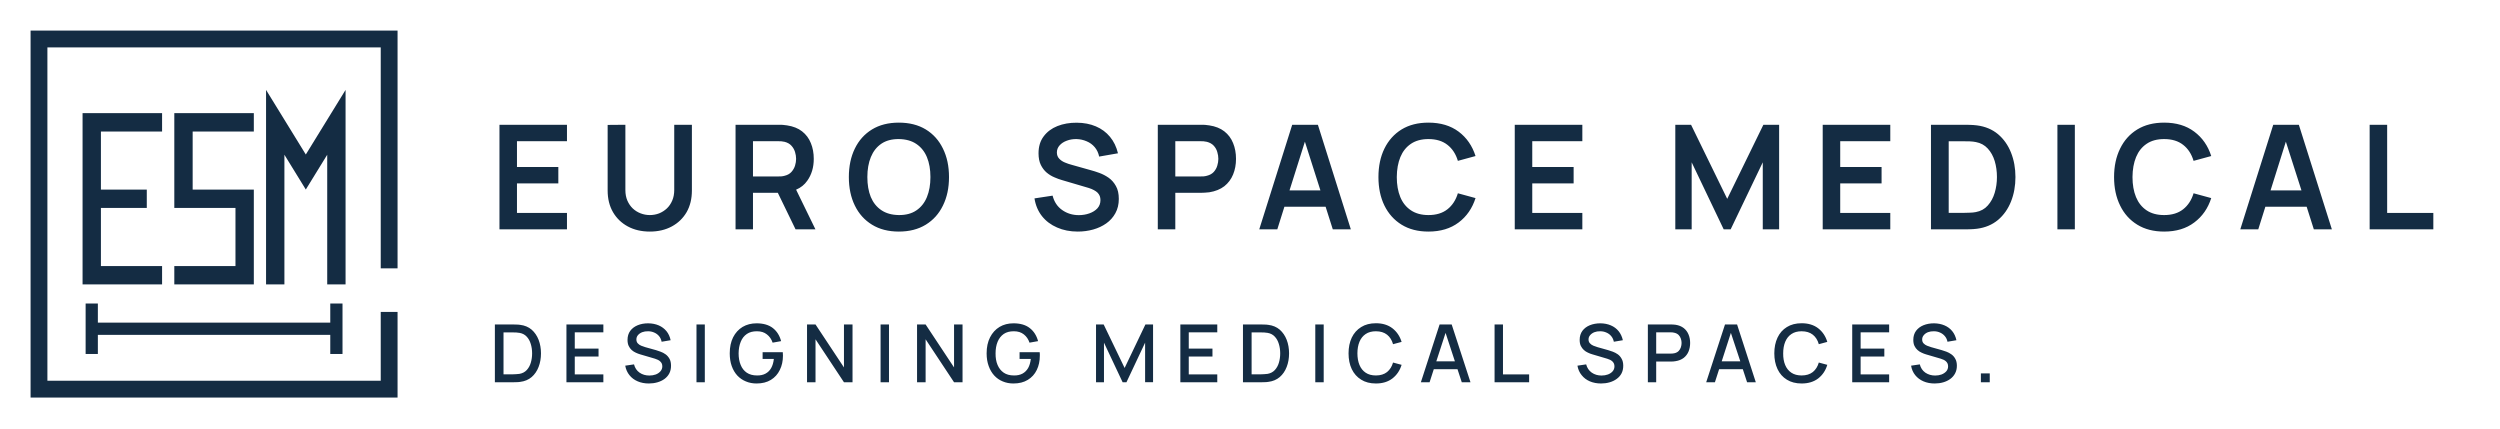
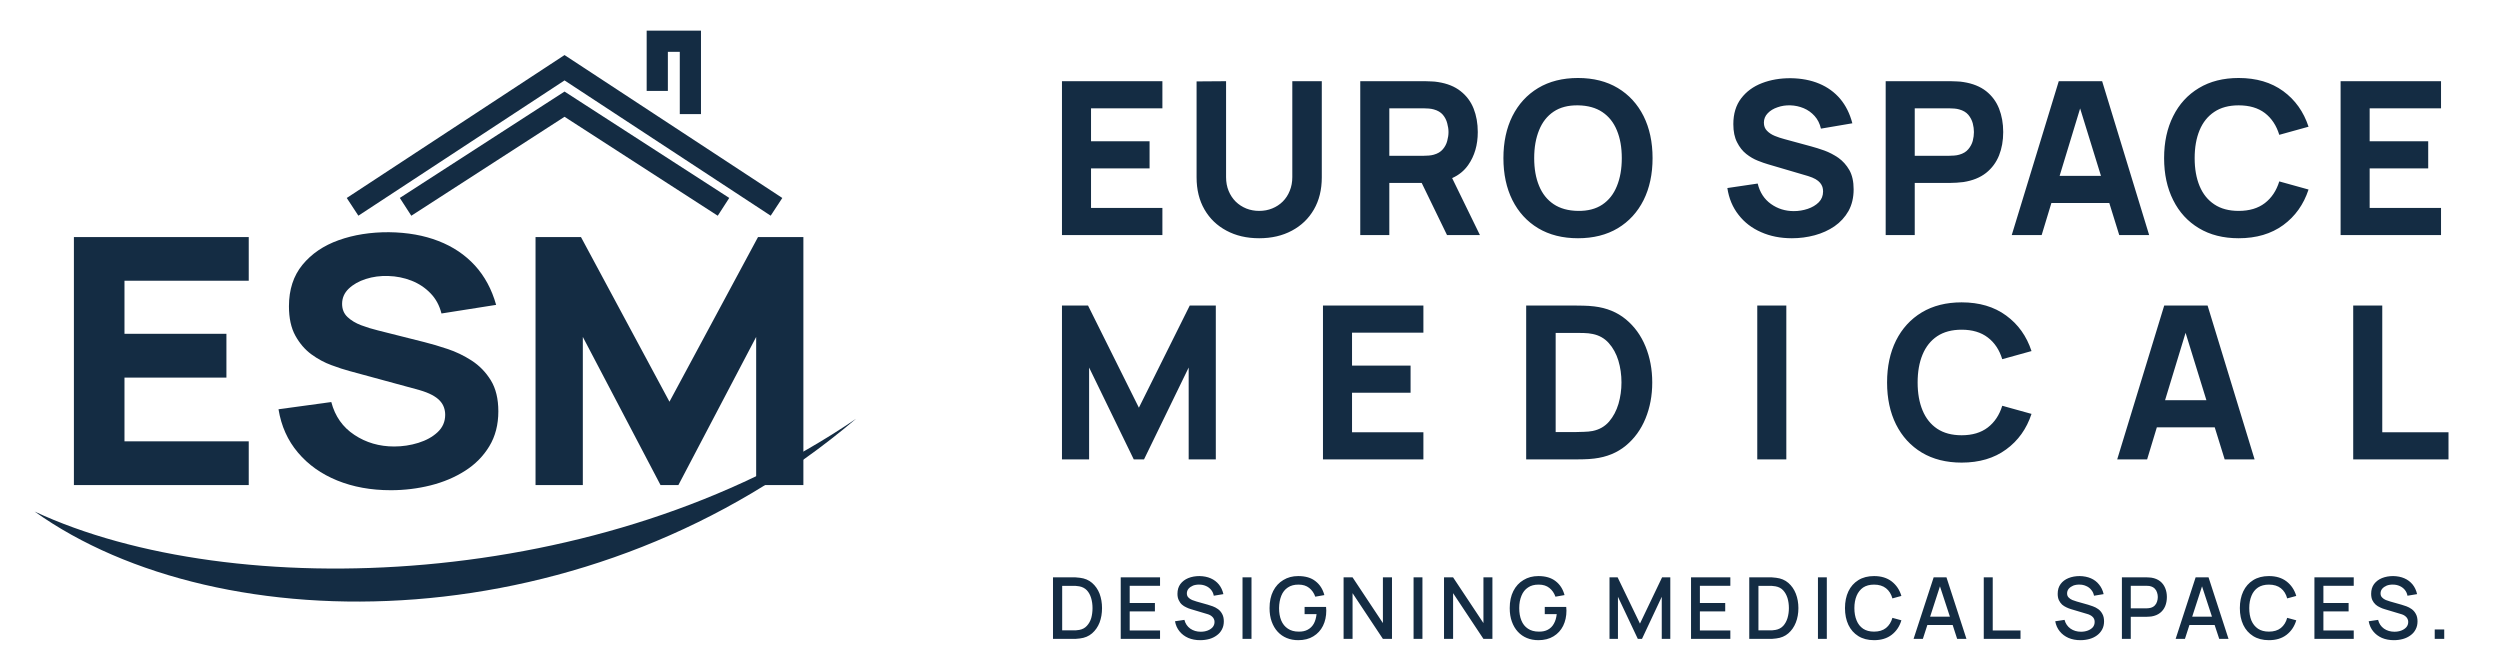
- <svg xmlns="http://www.w3.org/2000/svg" width="327" height="56" viewBox="0 0 327 56" role="img" aria-label="Euro Space Medical">
-   <g transform="translate(4 4) scale(1)" fill="none" stroke-linecap="square">
-     <path d="M46.9 30V1.1H1.1v45.8h45.8v-9" stroke="#142C43" stroke-width="2.2" />
-     <path d="M16 12H8v20h8M8 22h6M28 12h-8v10h8v10h-8M32 32V12l4 6.5 4-6.5v20" stroke="#142C43" stroke-width="2.4" />
-     <path d="M8 39h32M8 36.5v5M40 36.5v5" stroke="#142C43" stroke-width="1.6" />
+ <svg xmlns="http://www.w3.org/2000/svg" width="234" height="62" viewBox="0 0 234 62" role="img" aria-label="Euro Space Medical">
+   <g transform="translate(2 2) scale(0.62)">
+     <defs>
+       <linearGradient id="h-navy" x1="0" x2="1">
+         <stop offset="0" stop-color="#142C43" />
+         <stop offset="0.5" stop-color="#142C43" />
+         <stop offset="1" stop-color="#142C43" />
+       </linearGradient>
+     </defs>
+     <g transform="translate(4 70) scale(1.08 1)">
+       <path d="M28.08 0L3.64 0L3.64-37.44L28.08-37.44L28.08-30.84L10.71-30.84L10.71-22.83L24.96-22.83L24.96-16.22L10.71-16.22L10.71-6.60L28.08-6.60L28.08 0ZM47.94 0.78L47.94 0.78Q43.78 0.78 40.44-0.69Q37.10-2.16 34.96-4.90Q32.81-7.64 32.24-11.44L32.24-11.44L39.62-12.53Q40.40-9.31 42.85-7.57Q45.29-5.82 48.41-5.82L48.41-5.82Q50.15-5.82 51.79-6.37Q53.43-6.92 54.48-7.98Q55.54-9.05 55.54-10.61L55.54-10.61Q55.54-11.18 55.37-11.71Q55.20-12.25 54.81-12.71Q54.42-13.18 53.70-13.60Q52.99-14.01 51.90-14.35L51.90-14.35L42.17-17.21Q41.08-17.52 39.64-18.10Q38.19-18.67 36.84-19.73Q35.49-20.80 34.59-22.56Q33.70-24.31 33.70-26.99L33.70-26.99Q33.70-30.76 35.59-33.25Q37.49-35.75 40.66-36.97Q43.84-38.19 47.68-38.17L47.68-38.17Q51.56-38.12 54.60-36.84Q57.64-35.57 59.70-33.14Q61.75-30.71 62.66-27.20L62.66-27.20L55.02-25.90Q54.60-27.72 53.48-28.96Q52.36-30.21 50.82-30.86Q49.27-31.51 47.58-31.56L47.58-31.56Q45.92-31.62 44.45-31.11Q42.98-30.60 42.05-29.64Q41.13-28.68 41.13-27.35L41.13-27.35Q41.13-26.13 41.89-25.36Q42.64-24.60 43.78-24.13Q44.93-23.66 46.12-23.35L46.12-23.35L52.62-21.58Q54.08-21.19 55.85-20.55Q57.62-19.92 59.24-18.79Q60.87-17.65 61.92-15.81Q62.97-13.96 62.97-11.13L62.97-11.13Q62.97-8.11 61.71-5.86Q60.45-3.61 58.32-2.15Q56.19-0.68 53.50 0.05Q50.80 0.78 47.94 0.78ZM74.78 0L68.17 0L68.17-37.44L74.52-37.44L86.89-12.58L99.27-37.44L105.61-37.44L105.61 0L99.01 0L99.01-22.36L88.14 0L85.64 0L74.78-22.36L74.78 0Z" fill="url(#h-navy)" />
+     </g>
+     <path d="M50 28L82 7l32 21M58 28l24-15.5L106 28" fill="none" stroke="#142C43" stroke-width="3.2" />
+     <path d="M96 10.5V3h5v11" fill="none" stroke="#142C43" stroke-width="3.2" />
+     <path d="M2 74C30 94 86 94 126 60 88 86 32 88 2 74Z" fill="#142C43" />
  </g>
-   <path d="M74.16 30L65.33 30L65.33 16.32L74.16 16.32L74.16 18.47L67.62 18.47L67.62 21.84L73.03 21.84L73.03 23.99L67.62 23.99L67.62 27.85L74.16 27.85L74.16 30ZM85.00 30.29L85.00 30.29Q83.36 30.29 82.12 29.62Q80.88 28.95 80.18 27.75Q79.48 26.54 79.48 24.92L79.48 24.92L79.48 16.34L81.80 16.32L81.80 24.86Q81.80 25.63 82.06 26.24Q82.33 26.85 82.77 27.27Q83.22 27.69 83.80 27.91Q84.38 28.13 85.00 28.13L85.00 28.13Q85.63 28.13 86.21 27.91Q86.78 27.68 87.23 27.26Q87.67 26.84 87.93 26.23Q88.19 25.62 88.19 24.86L88.19 24.86L88.19 16.32L90.50 16.32L90.50 24.92Q90.50 26.54 89.81 27.75Q89.11 28.95 87.87 29.62Q86.63 30.29 85.00 30.29ZM98.49 30L96.21 30L96.21 16.32L101.86 16.32Q102.06 16.32 102.37 16.33Q102.68 16.35 102.95 16.40L102.95 16.40Q104.14 16.58 104.91 17.18Q105.69 17.79 106.06 18.72Q106.44 19.64 106.44 20.78L106.44 20.78Q106.44 22.45 105.59 23.64L105.59 23.64Q105.05 24.42 104.13 24.81L104.13 24.81L106.66 30L104.06 30L101.74 25.22L98.49 25.22L98.49 30ZM98.49 18.47L98.49 23.08L101.76 23.08Q101.95 23.08 102.19 23.07Q102.43 23.05 102.63 22.99L102.63 22.99Q103.20 22.85 103.52 22.49Q103.85 22.12 103.99 21.67Q104.13 21.21 104.13 20.78Q104.13 20.34 103.99 19.88Q103.85 19.42 103.52 19.06Q103.20 18.70 102.63 18.55L102.63 18.55Q102.43 18.50 102.19 18.48Q101.95 18.47 101.76 18.47L101.76 18.47L98.49 18.47ZM117.57 30.29L117.57 30.29Q115.52 30.29 114.06 29.39Q112.59 28.49 111.81 26.88Q111.03 25.28 111.03 23.16L111.03 23.16Q111.03 21.04 111.81 19.44Q112.59 17.83 114.06 16.93Q115.52 16.04 117.57 16.04L117.57 16.04Q119.62 16.04 121.09 16.93Q122.56 17.83 123.34 19.44Q124.13 21.04 124.13 23.16L124.13 23.16Q124.13 25.28 123.34 26.88Q122.56 28.49 121.09 29.39Q119.62 30.29 117.57 30.29ZM117.57 28.13L117.57 28.13Q118.95 28.14 119.86 27.52Q120.78 26.90 121.24 25.78Q121.70 24.66 121.70 23.16L121.70 23.16Q121.70 21.66 121.24 20.55Q120.78 19.45 119.86 18.83Q118.95 18.21 117.57 18.19L117.57 18.19Q116.19 18.18 115.28 18.80Q114.37 19.42 113.91 20.54Q113.45 21.66 113.45 23.16L113.45 23.16Q113.45 24.66 113.90 25.77Q114.36 26.87 115.28 27.49Q116.19 28.11 117.57 28.13ZM140.97 30.29L140.97 30.29Q139.47 30.29 138.27 29.76Q137.06 29.24 136.29 28.27Q135.52 27.29 135.31 25.95L135.31 25.95L137.68 25.59Q137.99 26.81 138.93 27.47Q139.88 28.14 141.11 28.14L141.11 28.14Q141.84 28.14 142.49 27.91Q143.14 27.68 143.54 27.25Q143.94 26.81 143.94 26.17L143.94 26.17Q143.94 25.89 143.85 25.64Q143.75 25.40 143.57 25.21Q143.38 25.02 143.09 24.87Q142.80 24.71 142.42 24.59L142.42 24.59L138.89 23.55Q138.43 23.42 137.91 23.19Q137.38 22.97 136.91 22.58Q136.44 22.18 136.14 21.57Q135.84 20.96 135.84 20.05L135.84 20.05Q135.84 18.73 136.51 17.84Q137.18 16.94 138.31 16.49Q139.45 16.04 140.84 16.05L140.84 16.05Q142.24 16.06 143.34 16.53Q144.45 17.00 145.19 17.90Q145.93 18.79 146.23 20.05L146.23 20.05L143.77 20.48Q143.62 19.76 143.19 19.25Q142.76 18.74 142.13 18.48Q141.51 18.21 140.81 18.19L140.81 18.19Q140.12 18.18 139.54 18.40Q138.96 18.61 138.60 19.01Q138.24 19.41 138.24 19.94L138.24 19.94Q138.24 20.44 138.55 20.76Q138.85 21.08 139.30 21.26Q139.75 21.45 140.22 21.57L140.22 21.57L142.67 22.26Q143.17 22.39 143.80 22.62Q144.43 22.85 145.01 23.25Q145.59 23.66 145.96 24.33Q146.34 24.99 146.34 26.02L146.34 26.02Q146.34 27.08 145.89 27.89Q145.45 28.69 144.70 29.22Q143.95 29.75 142.99 30.02Q142.02 30.29 140.97 30.29ZM153.73 30L151.44 30L151.44 16.32L157.09 16.32Q157.29 16.32 157.60 16.33Q157.92 16.35 158.18 16.40L158.18 16.40Q159.37 16.58 160.14 17.18Q160.92 17.79 161.29 18.72Q161.67 19.64 161.67 20.78L161.67 20.78Q161.67 21.90 161.29 22.82Q160.91 23.75 160.14 24.36Q159.36 24.96 158.18 25.15L158.18 25.15Q157.92 25.18 157.60 25.20Q157.28 25.22 157.09 25.22L157.09 25.22L153.73 25.22L153.73 30ZM153.73 18.47L153.73 23.08L157.00 23.08Q157.19 23.08 157.42 23.07Q157.66 23.05 157.86 22.99L157.86 22.99Q158.43 22.85 158.76 22.49Q159.09 22.12 159.22 21.67Q159.36 21.21 159.36 20.78L159.36 20.78Q159.36 20.34 159.22 19.88Q159.09 19.42 158.76 19.06Q158.43 18.70 157.86 18.55L157.86 18.55Q157.66 18.50 157.42 18.48Q157.19 18.47 157.00 18.47L157.00 18.47L153.73 18.47ZM167.07 30L164.71 30L169.02 16.32L172.38 16.32L176.69 30L174.33 30L173.39 27.04L168.00 27.04L167.07 30ZM168.67 24.90L172.71 24.90L170.68 18.53L168.67 24.90ZM186.84 30.29L186.84 30.29Q184.79 30.29 183.33 29.39Q181.87 28.49 181.08 26.88Q180.30 25.28 180.30 23.16L180.30 23.16Q180.30 21.04 181.08 19.44Q181.87 17.83 183.33 16.93Q184.79 16.04 186.84 16.04L186.84 16.04Q189.21 16.04 190.79 17.22Q192.36 18.40 193.00 20.41L193.00 20.41L190.69 21.04Q190.29 19.70 189.33 18.95Q188.37 18.19 186.84 18.19L186.84 18.19Q185.47 18.19 184.55 18.81Q183.63 19.43 183.17 20.54Q182.71 21.66 182.70 23.16L182.70 23.16Q182.70 24.66 183.16 25.78Q183.62 26.89 184.55 27.51Q185.47 28.13 186.84 28.13L186.84 28.13Q188.37 28.13 189.33 27.37Q190.29 26.61 190.69 25.28L190.69 25.28L193.00 25.91Q192.36 27.92 190.79 29.10Q189.21 30.29 186.84 30.29ZM206.97 30L198.13 30L198.13 16.32L206.97 16.32L206.97 18.47L200.42 18.47L200.42 21.84L205.83 21.84L205.83 23.99L200.42 23.99L200.42 27.85L206.97 27.85L206.97 30ZM221.27 30L219.13 30L219.13 16.32L221.19 16.32L225.92 26.01L230.65 16.32L232.71 16.32L232.71 30L230.57 30L230.57 21.23L226.37 30L225.46 30L221.27 21.23L221.27 30ZM247.25 30L238.41 30L238.41 16.32L247.25 16.32L247.25 18.47L240.70 18.47L240.70 21.84L246.11 21.84L246.11 23.99L240.70 23.99L240.70 27.85L247.25 27.85L247.25 30ZM256.93 30L252.57 30L252.57 16.32L256.93 16.32Q257.10 16.32 257.61 16.33Q258.11 16.34 258.59 16.40L258.59 16.40Q260.21 16.61 261.34 17.55Q262.46 18.50 263.04 19.96Q263.62 21.42 263.62 23.16L263.62 23.16Q263.62 24.90 263.04 26.36Q262.46 27.82 261.34 28.77Q260.21 29.71 258.59 29.92L258.59 29.92Q258.12 29.98 257.61 29.99Q257.10 30 256.93 30L256.93 30ZM254.89 18.48L254.89 27.84L256.93 27.84Q257.21 27.84 257.65 27.82Q258.09 27.81 258.44 27.74L258.44 27.74Q259.41 27.56 260.01 26.87Q260.62 26.19 260.91 25.21Q261.20 24.23 261.20 23.16L261.20 23.16Q261.20 22.05 260.91 21.07Q260.61 20.09 260.00 19.43Q259.39 18.76 258.44 18.58L258.44 18.58Q258.09 18.51 257.65 18.49Q257.21 18.48 256.93 18.48L256.93 18.48L254.89 18.48ZM271.39 30L269.11 30L269.11 16.32L271.39 16.32L271.39 30ZM283.07 30.29L283.07 30.29Q281.02 30.29 279.56 29.39Q278.09 28.49 277.31 26.88Q276.52 25.28 276.52 23.16L276.52 23.16Q276.52 21.04 277.31 19.44Q278.09 17.83 279.56 16.93Q281.02 16.04 283.07 16.04L283.07 16.04Q285.44 16.04 287.01 17.22Q288.59 18.40 289.23 20.41L289.23 20.41L286.92 21.04Q286.52 19.70 285.56 18.95Q284.60 18.19 283.07 18.19L283.07 18.19Q281.69 18.19 280.78 18.81Q279.86 19.43 279.40 20.54Q278.94 21.66 278.93 23.16L278.93 23.16Q278.93 24.66 279.39 25.78Q279.85 26.89 280.77 27.51Q281.69 28.13 283.07 28.13L283.07 28.13Q284.60 28.13 285.56 27.37Q286.52 26.61 286.92 25.28L286.92 25.28L289.23 25.91Q288.59 27.92 287.01 29.10Q285.44 30.29 283.07 30.29ZM295.38 30L293.03 30L297.34 16.32L300.69 16.32L305.01 30L302.65 30L301.71 27.04L296.31 27.04L295.38 30ZM296.99 24.90L301.03 24.90L298.99 18.53L296.99 24.90ZM318.28 30L309.95 30L309.95 16.32L312.24 16.32L312.24 27.85L318.28 27.85L318.28 30Z" fill="#142C43" />
-   <path d="M67.10 50L64.73 50L64.73 42.44L67.10 42.44Q67.21 42.44 67.49 42.45Q67.78 42.45 68.04 42.49L68.04 42.49Q68.93 42.60 69.54 43.12Q70.14 43.65 70.45 44.45Q70.76 45.26 70.76 46.22L70.76 46.22Q70.76 47.19 70.45 47.99Q70.14 48.80 69.54 49.32Q68.93 49.84 68.04 49.95L68.04 49.95Q67.78 49.99 67.49 49.99Q67.21 50 67.10 50L67.10 50ZM65.86 43.48L65.86 48.96L67.10 48.96Q67.28 48.96 67.53 48.94Q67.77 48.93 67.96 48.90L67.96 48.90Q68.54 48.79 68.90 48.40Q69.26 48.01 69.43 47.44Q69.60 46.87 69.60 46.22L69.60 46.22Q69.60 45.55 69.42 44.98Q69.25 44.41 68.89 44.03Q68.53 43.64 67.96 43.54L67.96 43.54Q67.77 43.50 67.53 43.49Q67.28 43.48 67.10 43.48L67.10 43.48L65.86 43.48ZM78.92 50L74.09 50L74.09 42.44L78.92 42.44L78.92 43.47L75.18 43.47L75.18 45.60L78.29 45.60L78.29 46.63L75.18 46.63L75.18 48.97L78.92 48.97L78.92 50ZM84.87 50.16L84.87 50.16Q84.06 50.16 83.41 49.88Q82.75 49.60 82.33 49.07Q81.91 48.55 81.78 47.83L81.78 47.83L82.93 47.66Q83.10 48.35 83.65 48.74Q84.20 49.12 84.94 49.12L84.94 49.12Q85.39 49.12 85.78 48.98Q86.16 48.83 86.39 48.56Q86.63 48.29 86.63 47.92L86.63 47.92Q86.63 47.71 86.56 47.55Q86.49 47.40 86.36 47.28Q86.24 47.16 86.06 47.07Q85.89 46.99 85.68 46.92L85.68 46.92L83.74 46.35Q83.46 46.27 83.16 46.13Q82.87 46.00 82.62 45.78Q82.38 45.56 82.23 45.24Q82.08 44.92 82.08 44.46L82.08 44.46Q82.08 43.76 82.44 43.27Q82.80 42.79 83.41 42.54Q84.02 42.29 84.78 42.29L84.78 42.29Q85.55 42.30 86.16 42.56Q86.76 42.82 87.17 43.31Q87.57 43.80 87.72 44.50L87.72 44.50L86.54 44.70Q86.46 44.28 86.21 43.97Q85.95 43.66 85.58 43.50Q85.20 43.33 84.77 43.33L84.77 43.33Q84.35 43.32 84.00 43.45Q83.65 43.59 83.44 43.84Q83.24 44.08 83.24 44.40L83.24 44.40Q83.24 44.72 83.42 44.91Q83.60 45.11 83.87 45.22Q84.14 45.33 84.41 45.41L84.41 45.41L85.81 45.80Q86.07 45.87 86.40 46.00Q86.74 46.12 87.05 46.34Q87.36 46.56 87.57 46.93Q87.77 47.29 87.77 47.84L87.77 47.84Q87.77 48.41 87.54 48.85Q87.31 49.28 86.91 49.57Q86.51 49.86 85.98 50.01Q85.46 50.16 84.87 50.16ZM92.19 50L91.10 50L91.10 42.44L92.19 42.44L92.19 50ZM98.96 50.16L98.96 50.16Q98.20 50.16 97.56 49.89Q96.92 49.63 96.44 49.12Q95.97 48.61 95.71 47.88Q95.45 47.15 95.45 46.22L95.45 46.22Q95.45 45.00 95.89 44.12Q96.34 43.24 97.13 42.76Q97.93 42.29 98.96 42.29L98.96 42.29Q100.29 42.29 101.09 42.91Q101.88 43.53 102.17 44.62L102.17 44.62L101.06 44.82Q100.83 44.14 100.31 43.74Q99.80 43.33 99.02 43.33L99.02 43.33Q98.22 43.32 97.69 43.68Q97.15 44.05 96.89 44.70Q96.62 45.35 96.61 46.22L96.61 46.22Q96.61 47.09 96.88 47.73Q97.14 48.38 97.68 48.75Q98.22 49.11 99.02 49.11L99.02 49.11Q99.67 49.12 100.13 48.87Q100.60 48.62 100.87 48.14Q101.14 47.66 101.22 46.95L101.22 46.95L99.75 46.95L99.75 46.07L102.39 46.07Q102.40 46.17 102.40 46.32Q102.41 46.48 102.41 46.52L102.41 46.52Q102.41 47.57 102.00 48.39Q101.60 49.22 100.83 49.69Q100.06 50.16 98.96 50.16ZM106.67 50L105.56 50L105.56 42.44L106.67 42.44L110.39 48.06L110.39 42.44L111.51 42.44L111.51 50L110.39 50L106.67 44.38L106.67 50ZM116.28 50L115.18 50L115.18 42.44L116.28 42.44L116.28 50ZM121.07 50L119.95 50L119.95 42.44L121.07 42.44L124.79 48.06L124.79 42.44L125.90 42.44L125.90 50L124.79 50L121.07 44.38L121.07 50ZM132.56 50.16L132.56 50.16Q131.80 50.16 131.16 49.89Q130.52 49.63 130.05 49.12Q129.58 48.61 129.32 47.88Q129.05 47.15 129.05 46.22L129.05 46.22Q129.05 45.00 129.50 44.12Q129.95 43.24 130.74 42.76Q131.53 42.29 132.56 42.29L132.56 42.29Q133.90 42.29 134.69 42.91Q135.49 43.53 135.78 44.62L135.78 44.62L134.66 44.82Q134.43 44.14 133.92 43.74Q133.40 43.33 132.63 43.33L132.63 43.33Q131.82 43.32 131.29 43.68Q130.76 44.05 130.49 44.70Q130.22 45.35 130.22 46.22L130.22 46.22Q130.21 47.09 130.48 47.73Q130.75 48.38 131.29 48.75Q131.82 49.11 132.63 49.11L132.63 49.11Q133.27 49.12 133.74 48.87Q134.20 48.62 134.48 48.14Q134.75 47.66 134.83 46.95L134.83 46.95L133.36 46.95L133.36 46.07L135.99 46.07Q136.00 46.17 136.01 46.32Q136.01 46.48 136.01 46.52L136.01 46.52Q136.01 47.57 135.61 48.39Q135.21 49.22 134.43 49.69Q133.66 50.16 132.56 50.16ZM144.40 50L143.36 50L143.36 42.44L144.36 42.44L147.10 48.13L149.82 42.44L150.82 42.44L150.82 49.99L149.78 49.99L149.78 44.82L147.34 50L146.84 50L144.40 44.82L144.40 50ZM159.22 50L154.39 50L154.39 42.44L159.22 42.44L159.22 43.47L155.49 43.47L155.49 45.60L158.59 45.60L158.59 46.63L155.49 46.63L155.49 48.97L159.22 48.97L159.22 50ZM164.95 50L162.58 50L162.58 42.44L164.95 42.44Q165.06 42.44 165.34 42.45Q165.63 42.45 165.89 42.49L165.89 42.49Q166.78 42.60 167.39 43.12Q167.99 43.65 168.30 44.45Q168.61 45.26 168.61 46.22L168.61 46.22Q168.61 47.19 168.30 47.99Q167.99 48.80 167.39 49.32Q166.78 49.84 165.89 49.95L165.89 49.95Q165.63 49.99 165.34 49.99Q165.06 50 164.95 50L164.95 50ZM163.71 43.48L163.71 48.96L164.95 48.96Q165.13 48.96 165.38 48.94Q165.62 48.93 165.81 48.90L165.81 48.90Q166.39 48.79 166.75 48.40Q167.11 48.01 167.28 47.44Q167.45 46.87 167.45 46.22L167.45 46.22Q167.45 45.55 167.27 44.98Q167.10 44.41 166.74 44.03Q166.38 43.64 165.81 43.54L165.81 43.54Q165.62 43.50 165.37 43.49Q165.13 43.48 164.95 43.48L164.95 43.48L163.71 43.48ZM173.14 50L172.04 50L172.04 42.44L173.14 42.44L173.14 50ZM179.97 50.16L179.97 50.16Q178.83 50.16 178.04 49.66Q177.24 49.17 176.81 48.28Q176.39 47.39 176.39 46.22L176.39 46.22Q176.39 45.05 176.81 44.16Q177.24 43.27 178.04 42.78Q178.83 42.28 179.97 42.28L179.97 42.28Q181.27 42.28 182.13 42.94Q182.99 43.61 183.33 44.72L183.33 44.72L182.21 45.02Q181.99 44.23 181.43 43.78Q180.86 43.33 179.97 43.33L179.97 43.33Q179.16 43.33 178.63 43.69Q178.09 44.05 177.82 44.70Q177.55 45.35 177.55 46.22L177.55 46.22Q177.55 47.09 177.82 47.74Q178.09 48.39 178.63 48.75Q179.16 49.11 179.97 49.11L179.97 49.11Q180.86 49.11 181.43 48.66Q181.99 48.20 182.21 47.42L182.21 47.42L183.33 47.72Q182.99 48.83 182.13 49.50Q181.27 50.16 179.97 50.16ZM186.99 50L185.85 50L188.30 42.44L189.88 42.44L192.34 50L191.20 50L190.64 48.29L187.54 48.29L186.99 50ZM187.87 47.26L190.30 47.26L189.08 43.54L187.87 47.26ZM200.01 50L195.49 50L195.49 42.44L196.59 42.44L196.59 48.97L200.01 48.97L200.01 50ZM209.42 50.16L209.42 50.16Q208.61 50.16 207.95 49.88Q207.30 49.60 206.88 49.07Q206.45 48.55 206.33 47.83L206.33 47.83L207.47 47.66Q207.65 48.35 208.20 48.74Q208.75 49.12 209.48 49.12L209.48 49.12Q209.94 49.12 210.32 48.98Q210.71 48.83 210.94 48.56Q211.17 48.29 211.17 47.92L211.17 47.92Q211.17 47.71 211.10 47.55Q211.03 47.40 210.91 47.28Q210.78 47.16 210.61 47.07Q210.43 46.99 210.22 46.92L210.22 46.92L208.29 46.35Q208.00 46.27 207.71 46.13Q207.41 46.00 207.17 45.78Q206.93 45.56 206.77 45.24Q206.62 44.92 206.62 44.46L206.62 44.46Q206.62 43.76 206.98 43.27Q207.34 42.79 207.95 42.54Q208.57 42.29 209.33 42.29L209.33 42.29Q210.10 42.30 210.70 42.56Q211.31 42.82 211.71 43.31Q212.11 43.80 212.27 44.50L212.27 44.50L211.09 44.70Q211.01 44.28 210.75 43.97Q210.50 43.66 210.12 43.50Q209.75 43.33 209.31 43.33L209.31 43.33Q208.89 43.32 208.55 43.45Q208.20 43.59 207.99 43.84Q207.78 44.08 207.78 44.40L207.78 44.40Q207.78 44.72 207.97 44.91Q208.15 45.11 208.42 45.22Q208.69 45.33 208.96 45.41L208.96 45.41L210.35 45.80Q210.62 45.87 210.95 46.00Q211.28 46.12 211.60 46.34Q211.91 46.56 212.11 46.93Q212.32 47.29 212.32 47.84L212.32 47.84Q212.32 48.41 212.09 48.85Q211.86 49.28 211.45 49.57Q211.05 49.86 210.53 50.01Q210.00 50.16 209.42 50.16ZM216.63 50L215.54 50L215.54 42.44L218.59 42.44Q218.70 42.44 218.86 42.45Q219.03 42.46 219.17 42.48L219.17 42.48Q219.80 42.58 220.23 42.91Q220.65 43.24 220.86 43.75Q221.07 44.25 221.07 44.86L221.07 44.86Q221.07 45.47 220.86 45.98Q220.65 46.48 220.23 46.81Q219.80 47.14 219.17 47.24L219.17 47.24Q219.03 47.26 218.86 47.28Q218.70 47.29 218.59 47.29L218.59 47.29L216.63 47.29L216.63 50ZM216.63 43.47L216.63 46.25L218.55 46.25Q218.65 46.25 218.78 46.24Q218.91 46.23 219.03 46.20L219.03 46.20Q219.36 46.12 219.57 45.91Q219.77 45.70 219.86 45.42Q219.95 45.14 219.95 44.86L219.95 44.86Q219.95 44.58 219.86 44.31Q219.77 44.03 219.57 43.82Q219.36 43.61 219.03 43.53L219.03 43.53Q218.91 43.50 218.78 43.48Q218.65 43.47 218.55 43.47L218.55 43.47L216.63 43.47ZM224.31 50L223.17 50L225.63 42.44L227.21 42.44L229.66 50L228.52 50L227.96 48.29L224.86 48.29L224.31 50ZM225.20 47.26L227.63 47.26L226.40 43.54L225.20 47.26ZM235.65 50.16L235.65 50.16Q234.52 50.16 233.72 49.66Q232.92 49.17 232.50 48.28Q232.08 47.39 232.08 46.22L232.08 46.22Q232.08 45.05 232.50 44.16Q232.92 43.27 233.72 42.78Q234.52 42.28 235.65 42.28L235.65 42.28Q236.96 42.28 237.82 42.94Q238.68 43.61 239.01 44.72L239.01 44.72L237.90 45.02Q237.68 44.23 237.12 43.78Q236.55 43.33 235.65 43.33L235.65 43.33Q234.85 43.33 234.32 43.69Q233.78 44.05 233.51 44.70Q233.24 45.35 233.24 46.22L233.24 46.22Q233.23 47.09 233.50 47.74Q233.77 48.39 234.31 48.75Q234.85 49.11 235.65 49.11L235.65 49.11Q236.55 49.11 237.12 48.66Q237.68 48.20 237.90 47.42L237.90 47.42L239.01 47.72Q238.68 48.83 237.82 49.50Q236.96 50.16 235.65 50.16ZM247.10 50L242.27 50L242.27 42.44L247.10 42.44L247.10 43.47L243.37 43.47L243.37 45.60L246.47 45.60L246.47 46.63L243.37 46.63L243.37 48.97L247.10 48.97L247.10 50ZM253.06 50.16L253.06 50.16Q252.24 50.16 251.59 49.88Q250.94 49.60 250.51 49.07Q250.09 48.55 249.97 47.83L249.97 47.83L251.11 47.66Q251.28 48.35 251.83 48.74Q252.39 49.12 253.12 49.12L253.12 49.12Q253.58 49.12 253.96 48.98Q254.34 48.83 254.58 48.56Q254.81 48.29 254.81 47.92L254.81 47.92Q254.81 47.71 254.74 47.55Q254.67 47.40 254.55 47.28Q254.42 47.16 254.25 47.07Q254.07 46.99 253.86 46.92L253.86 46.92L251.92 46.35Q251.64 46.27 251.35 46.13Q251.05 46.00 250.81 45.78Q250.56 45.56 250.41 45.24Q250.26 44.92 250.26 44.46L250.26 44.46Q250.26 43.76 250.62 43.27Q250.98 42.79 251.59 42.54Q252.21 42.29 252.97 42.29L252.97 42.29Q253.73 42.30 254.34 42.56Q254.95 42.82 255.35 43.31Q255.75 43.80 255.90 44.50L255.90 44.50L254.73 44.70Q254.65 44.28 254.39 43.97Q254.13 43.66 253.76 43.50Q253.39 43.33 252.95 43.33L252.95 43.33Q252.53 43.32 252.18 43.45Q251.83 43.59 251.63 43.84Q251.42 44.08 251.42 44.40L251.42 44.40Q251.42 44.72 251.60 44.91Q251.79 45.11 252.06 45.22Q252.33 45.33 252.60 45.41L252.60 45.41L253.99 45.80Q254.25 45.87 254.59 46.00Q254.92 46.12 255.23 46.34Q255.55 46.56 255.75 46.93Q255.96 47.29 255.96 47.84L255.96 47.84Q255.96 48.41 255.72 48.85Q255.49 49.28 255.09 49.57Q254.69 49.86 254.17 50.01Q253.64 50.16 253.06 50.16ZM260.26 50L259.10 50L259.10 48.84L260.26 48.84L260.26 50Z" fill="#142C43" />
+   <path d="M108.80 22L99.40 22L99.40 7.60L108.80 7.60L108.80 10.14L102.12 10.14L102.12 13.22L107.60 13.22L107.60 15.76L102.12 15.76L102.12 19.46L108.80 19.46L108.80 22ZM117.86 22.30L117.86 22.30Q116.12 22.30 114.80 21.59Q113.48 20.89 112.74 19.61Q112 18.33 112 16.60L112 16.60L112 7.62L114.76 7.60L114.76 16.58Q114.76 17.29 115 17.87Q115.24 18.45 115.66 18.87Q116.09 19.29 116.66 19.52Q117.22 19.74 117.86 19.74L117.86 19.74Q118.52 19.74 119.08 19.51Q119.65 19.28 120.07 18.86Q120.49 18.44 120.72 17.86Q120.96 17.28 120.96 16.58L120.96 16.58L120.96 7.60L123.72 7.60L123.72 16.60Q123.72 18.33 122.98 19.61Q122.24 20.89 120.92 21.59Q119.60 22.30 117.86 22.30ZM130.04 22L127.32 22L127.32 7.60L133.40 7.60Q133.61 7.60 133.96 7.62Q134.32 7.63 134.60 7.68L134.60 7.68Q135.89 7.88 136.71 8.53Q137.54 9.18 137.93 10.16Q138.32 11.15 138.32 12.36L138.32 12.36Q138.32 14.17 137.42 15.45L137.42 15.45Q136.86 16.25 135.92 16.67L135.92 16.67L138.52 22L135.44 22L133.07 17.12L130.04 17.12L130.04 22ZM130.04 10.14L130.04 14.58L133.28 14.58Q133.49 14.58 133.74 14.56Q133.99 14.54 134.20 14.48L134.20 14.48Q134.75 14.33 135.05 13.97Q135.35 13.62 135.46 13.19Q135.58 12.75 135.58 12.36Q135.58 11.97 135.46 11.54Q135.35 11.10 135.05 10.74Q134.75 10.39 134.20 10.24L134.20 10.24Q133.99 10.18 133.74 10.16Q133.49 10.14 133.28 10.14L133.28 10.14L130.04 10.14ZM147.70 22.30L147.70 22.30Q145.54 22.30 143.97 21.36Q142.41 20.42 141.56 18.73Q140.72 17.04 140.72 14.80L140.72 14.80Q140.72 12.56 141.56 10.87Q142.41 9.18 143.97 8.24Q145.54 7.30 147.70 7.30L147.70 7.30Q149.86 7.30 151.43 8.24Q152.99 9.18 153.84 10.87Q154.68 12.56 154.68 14.80L154.68 14.80Q154.68 17.04 153.84 18.73Q152.99 20.42 151.43 21.36Q149.86 22.30 147.70 22.30ZM147.70 19.74L147.70 19.74Q149.07 19.76 149.98 19.15Q150.89 18.54 151.34 17.42Q151.80 16.30 151.80 14.80L151.80 14.80Q151.80 13.30 151.34 12.20Q150.89 11.10 149.98 10.49Q149.07 9.88 147.70 9.86L147.70 9.86Q146.33 9.84 145.42 10.45Q144.51 11.06 144.06 12.18Q143.60 13.30 143.60 14.80L143.60 14.80Q143.60 16.30 144.06 17.40Q144.51 18.50 145.42 19.11Q146.33 19.72 147.70 19.74ZM167.72 22.30L167.72 22.30Q166.12 22.30 164.84 21.73Q163.55 21.17 162.73 20.11Q161.90 19.06 161.68 17.60L161.68 17.60L164.52 17.18Q164.82 18.42 165.76 19.09Q166.70 19.76 167.90 19.76L167.90 19.76Q168.57 19.76 169.20 19.55Q169.83 19.34 170.24 18.93Q170.64 18.52 170.64 17.92L170.64 17.92Q170.64 17.70 170.58 17.50Q170.51 17.29 170.36 17.11Q170.21 16.93 169.94 16.77Q169.66 16.61 169.24 16.48L169.24 16.48L165.50 15.38Q165.08 15.26 164.53 15.04Q163.97 14.82 163.45 14.41Q162.93 14 162.59 13.32Q162.24 12.65 162.24 11.62L162.24 11.62Q162.24 10.17 162.97 9.21Q163.70 8.25 164.92 7.78Q166.14 7.31 167.62 7.32L167.62 7.32Q169.11 7.34 170.28 7.83Q171.45 8.32 172.24 9.25Q173.03 10.19 173.38 11.54L173.38 11.54L170.44 12.04Q170.28 11.34 169.85 10.86Q169.42 10.38 168.83 10.13Q168.23 9.88 167.58 9.86L167.58 9.86Q166.94 9.84 166.38 10.04Q165.81 10.23 165.46 10.60Q165.10 10.97 165.10 11.48L165.10 11.48Q165.10 11.95 165.39 12.24Q165.68 12.54 166.12 12.72Q166.56 12.90 167.02 13.02L167.02 13.02L169.52 13.70Q170.08 13.85 170.76 14.09Q171.44 14.34 172.07 14.77Q172.69 15.21 173.10 15.92Q173.50 16.63 173.50 17.72L173.50 17.72Q173.50 18.88 173.02 19.75Q172.53 20.61 171.71 21.18Q170.89 21.74 169.86 22.02Q168.82 22.30 167.72 22.30ZM179.22 22L176.50 22L176.50 7.60L182.58 7.60Q182.79 7.60 183.15 7.62Q183.50 7.63 183.78 7.68L183.78 7.68Q185.07 7.88 185.90 8.53Q186.72 9.18 187.11 10.16Q187.50 11.15 187.50 12.36L187.50 12.36Q187.50 13.57 187.11 14.55Q186.71 15.54 185.89 16.19Q185.06 16.84 183.78 17.04L183.78 17.04Q183.50 17.08 183.14 17.10Q182.78 17.12 182.58 17.12L182.58 17.12L179.22 17.12L179.22 22ZM179.22 10.14L179.22 14.58L182.46 14.58Q182.67 14.58 182.92 14.56Q183.17 14.54 183.38 14.48L183.38 14.48Q183.93 14.33 184.23 13.97Q184.53 13.62 184.65 13.19Q184.76 12.75 184.76 12.36L184.76 12.36Q184.76 11.97 184.65 11.54Q184.53 11.10 184.23 10.74Q183.93 10.39 183.38 10.24L183.38 10.24Q183.17 10.18 182.92 10.16Q182.67 10.14 182.46 10.14L182.46 10.14L179.22 10.14ZM191.10 22L188.30 22L192.70 7.60L196.76 7.60L201.16 22L198.36 22L197.43 19L192.01 19L191.10 22ZM192.78 16.46L196.65 16.46L194.70 10.15L192.78 16.46ZM209.54 22.30L209.54 22.30Q207.38 22.30 205.82 21.36Q204.25 20.42 203.41 18.73Q202.56 17.04 202.56 14.80L202.56 14.80Q202.56 12.56 203.41 10.87Q204.25 9.18 205.82 8.24Q207.38 7.30 209.54 7.30L209.54 7.30Q212.02 7.30 213.71 8.53Q215.39 9.76 216.08 11.86L216.08 11.86L213.34 12.62Q212.94 11.31 211.99 10.58Q211.04 9.86 209.54 9.86L209.54 9.86Q208.17 9.86 207.26 10.47Q206.34 11.08 205.88 12.19Q205.42 13.30 205.42 14.80L205.42 14.80Q205.42 16.30 205.88 17.41Q206.34 18.52 207.26 19.13Q208.17 19.74 209.54 19.74L209.54 19.74Q211.04 19.74 211.99 19.01Q212.94 18.28 213.34 16.98L213.34 16.98L216.08 17.74Q215.39 19.84 213.71 21.07Q212.02 22.30 209.54 22.30ZM228.48 22L219.08 22L219.08 7.60L228.48 7.60L228.48 10.14L221.80 10.14L221.80 13.22L227.28 13.22L227.28 15.76L221.80 15.76L221.80 19.46L228.48 19.46L228.48 22ZM101.94 43L99.40 43L99.40 28.60L101.84 28.60L106.60 38.16L111.36 28.60L113.80 28.60L113.80 43L111.26 43L111.26 34.40L107.08 43L106.12 43L101.94 34.40L101.94 43ZM133.23 43L123.83 43L123.83 28.60L133.23 28.60L133.23 31.14L126.55 31.14L126.55 34.22L132.03 34.22L132.03 36.76L126.55 36.76L126.55 40.46L133.23 40.46L133.23 43ZM147.51 43L142.85 43L142.85 28.60L147.51 28.60Q147.68 28.60 148.21 28.61Q148.74 28.62 149.23 28.68L149.23 28.68Q150.97 28.89 152.18 29.89Q153.39 30.89 154.02 32.43Q154.65 33.97 154.65 35.80L154.65 35.80Q154.65 37.63 154.02 39.17Q153.39 40.71 152.18 41.71Q150.97 42.71 149.23 42.92L149.23 42.92Q148.74 42.98 148.21 42.99Q147.68 43 147.51 43L147.51 43ZM145.61 31.16L145.61 40.44L147.51 40.44Q147.78 40.44 148.24 40.42Q148.70 40.41 149.07 40.34L149.07 40.34Q150.01 40.15 150.61 39.46Q151.20 38.77 151.49 37.80Q151.77 36.83 151.77 35.80L151.77 35.80Q151.77 34.72 151.48 33.75Q151.18 32.78 150.58 32.11Q149.98 31.44 149.07 31.26L149.07 31.26Q148.70 31.18 148.24 31.17Q147.78 31.16 147.51 31.16L147.51 31.16L145.61 31.16ZM167.20 43L164.48 43L164.48 28.60L167.20 28.60L167.20 43ZM183.61 43.30L183.61 43.30Q181.45 43.30 179.88 42.36Q178.32 41.42 177.47 39.73Q176.63 38.04 176.63 35.80L176.63 35.80Q176.63 33.56 177.47 31.87Q178.32 30.18 179.88 29.24Q181.45 28.30 183.61 28.30L183.61 28.30Q186.09 28.30 187.77 29.53Q189.46 30.76 190.15 32.86L190.15 32.86L187.41 33.62Q187.01 32.31 186.06 31.59Q185.11 30.86 183.61 30.86L183.61 30.86Q182.24 30.86 181.32 31.47Q180.41 32.08 179.95 33.19Q179.49 34.30 179.49 35.80L179.49 35.80Q179.49 37.30 179.95 38.41Q180.41 39.52 181.32 40.13Q182.24 40.74 183.61 40.74L183.61 40.74Q185.11 40.74 186.06 40.01Q187.01 39.28 187.41 37.98L187.41 37.98L190.15 38.74Q189.46 40.84 187.77 42.07Q186.09 43.30 183.61 43.30ZM200.97 43L198.17 43L202.57 28.60L206.63 28.60L211.03 43L208.23 43L207.30 40L201.88 40L200.97 43ZM202.65 37.46L206.52 37.46L204.57 31.15L202.65 37.46ZM229.18 43L220.26 43L220.26 28.60L222.98 28.60L222.98 40.46L229.18 40.46L229.18 43Z" fill="#142C43" />
+   <path d="M100.36 59.80L98.56 59.80L98.56 54.04L100.36 54.04Q100.44 54.04 100.66 54.04Q100.88 54.05 101.08 54.08L101.08 54.08Q101.76 54.16 102.22 54.56Q102.68 54.96 102.92 55.57Q103.15 56.19 103.15 56.92L103.15 56.92Q103.15 57.66 102.92 58.27Q102.68 58.88 102.22 59.28Q101.76 59.68 101.08 59.76L101.08 59.76Q100.88 59.79 100.66 59.80Q100.44 59.80 100.36 59.80L100.36 59.80ZM99.42 54.84L99.42 59.00L100.36 59.00Q100.50 59.00 100.69 59.00Q100.88 58.99 101.02 58.96L101.02 58.96Q101.46 58.88 101.73 58.58Q102.01 58.28 102.14 57.85Q102.26 57.41 102.26 56.92L102.26 56.92Q102.26 56.41 102.13 55.98Q102 55.54 101.73 55.25Q101.45 54.96 101.02 54.88L101.02 54.88Q100.88 54.85 100.69 54.84Q100.50 54.84 100.36 54.84L100.36 54.84L99.42 54.84ZM108.58 59.80L104.90 59.80L104.90 54.04L108.58 54.04L108.58 54.83L105.74 54.83L105.74 56.44L108.10 56.44L108.10 57.23L105.74 57.23L105.74 59.01L108.58 59.01L108.58 59.80ZM112.34 59.92L112.34 59.92Q111.72 59.92 111.22 59.71Q110.72 59.49 110.40 59.09Q110.08 58.70 109.98 58.15L109.98 58.15L110.86 58.02Q110.99 58.54 111.41 58.84Q111.83 59.13 112.39 59.13L112.39 59.13Q112.74 59.13 113.03 59.02Q113.32 58.91 113.50 58.71Q113.68 58.50 113.68 58.21L113.68 58.21Q113.68 58.06 113.62 57.94Q113.57 57.82 113.47 57.73Q113.38 57.64 113.25 57.57Q113.11 57.50 112.95 57.46L112.95 57.46L111.48 57.02Q111.26 56.96 111.04 56.85Q110.81 56.75 110.63 56.59Q110.44 56.42 110.33 56.17Q110.21 55.93 110.21 55.58L110.21 55.58Q110.21 55.04 110.48 54.67Q110.76 54.30 111.22 54.11Q111.69 53.92 112.27 53.92L112.27 53.92Q112.86 53.93 113.32 54.13Q113.78 54.33 114.09 54.71Q114.39 55.08 114.51 55.61L114.51 55.61L113.61 55.76Q113.55 55.44 113.36 55.21Q113.16 54.97 112.88 54.85Q112.59 54.72 112.26 54.72L112.26 54.72Q111.94 54.71 111.67 54.81Q111.41 54.92 111.25 55.10Q111.09 55.29 111.09 55.54L111.09 55.54Q111.09 55.78 111.23 55.92Q111.37 56.07 111.58 56.16Q111.78 56.24 111.99 56.30L111.99 56.30L113.05 56.60Q113.25 56.66 113.51 56.75Q113.76 56.84 114.00 57.01Q114.24 57.18 114.39 57.46Q114.55 57.74 114.55 58.16L114.55 58.16Q114.55 58.59 114.37 58.92Q114.20 59.25 113.89 59.47Q113.58 59.70 113.19 59.81Q112.78 59.92 112.34 59.92ZM117.14 59.80L116.30 59.80L116.30 54.04L117.14 54.04L117.14 59.80ZM121.51 59.92L121.51 59.92Q120.93 59.92 120.44 59.72Q119.95 59.52 119.59 59.13Q119.23 58.74 119.03 58.18Q118.83 57.63 118.83 56.92L118.83 56.92Q118.83 55.99 119.17 55.32Q119.51 54.65 120.12 54.29Q120.72 53.92 121.51 53.92L121.51 53.92Q122.53 53.92 123.13 54.40Q123.74 54.87 123.96 55.70L123.96 55.70L123.11 55.85Q122.93 55.34 122.54 55.03Q122.15 54.72 121.56 54.72L121.56 54.72Q120.95 54.71 120.54 54.99Q120.13 55.26 119.93 55.76Q119.73 56.26 119.72 56.92L119.72 56.92Q119.72 57.58 119.92 58.07Q120.13 58.57 120.54 58.84Q120.95 59.12 121.56 59.12L121.56 59.12Q122.05 59.13 122.40 58.94Q122.76 58.75 122.97 58.38Q123.17 58.02 123.23 57.48L123.23 57.48L122.11 57.48L122.11 56.81L124.12 56.81Q124.13 56.88 124.13 57.00Q124.14 57.12 124.14 57.15L124.14 57.15Q124.14 57.95 123.83 58.58Q123.52 59.20 122.93 59.56Q122.35 59.92 121.51 59.92ZM126.60 59.80L125.76 59.80L125.76 54.04L126.60 54.04L129.44 58.32L129.44 54.04L130.29 54.04L130.29 59.80L129.44 59.80L126.60 55.52L126.60 59.80ZM133.14 59.80L132.31 59.80L132.31 54.04L133.14 54.04L133.14 59.80ZM136.01 59.80L135.16 59.80L135.16 54.04L136.01 54.04L138.85 58.32L138.85 54.04L139.69 54.04L139.69 59.80L138.85 59.80L136.01 55.52L136.01 59.80ZM143.99 59.92L143.99 59.92Q143.41 59.92 142.92 59.72Q142.43 59.52 142.07 59.13Q141.71 58.74 141.51 58.18Q141.31 57.63 141.31 56.92L141.31 56.92Q141.31 55.99 141.65 55.32Q141.99 54.65 142.60 54.29Q143.20 53.92 143.99 53.92L143.99 53.92Q145.00 53.92 145.61 54.40Q146.22 54.87 146.44 55.70L146.44 55.70L145.59 55.85Q145.41 55.34 145.02 55.03Q144.63 54.72 144.04 54.72L144.04 54.72Q143.42 54.71 143.02 54.99Q142.61 55.26 142.41 55.76Q142.20 56.26 142.20 56.92L142.20 56.92Q142.20 57.58 142.40 58.07Q142.60 58.57 143.01 58.84Q143.42 59.12 144.04 59.12L144.04 59.12Q144.53 59.13 144.88 58.94Q145.24 58.75 145.44 58.38Q145.65 58.02 145.71 57.48L145.71 57.48L144.59 57.48L144.59 56.81L146.60 56.81Q146.61 56.88 146.61 57.00Q146.62 57.12 146.62 57.15L146.62 57.15Q146.62 57.95 146.31 58.58Q146 59.20 145.41 59.56Q144.82 59.92 143.99 59.92ZM151.44 59.80L150.65 59.80L150.65 54.04L151.41 54.04L153.50 58.37L155.57 54.04L156.34 54.04L156.34 59.80L155.54 59.80L155.54 55.86L153.69 59.80L153.30 59.80L151.44 55.86L151.44 59.80ZM161.96 59.80L158.28 59.80L158.28 54.04L161.96 54.04L161.96 54.83L159.11 54.83L159.11 56.44L161.48 56.44L161.48 57.23L159.11 57.23L159.11 59.01L161.96 59.01L161.96 59.80ZM165.54 59.80L163.73 59.80L163.73 54.04L165.54 54.04Q165.62 54.04 165.84 54.04Q166.05 54.05 166.25 54.08L166.25 54.08Q166.93 54.16 167.39 54.56Q167.85 54.96 168.09 55.57Q168.33 56.19 168.33 56.92L168.33 56.92Q168.33 57.66 168.09 58.27Q167.85 58.88 167.39 59.28Q166.93 59.68 166.25 59.76L166.25 59.76Q166.05 59.79 165.84 59.80Q165.62 59.80 165.54 59.80L165.54 59.80ZM164.59 54.84L164.59 59.00L165.54 59.00Q165.67 59.00 165.86 59.00Q166.05 58.99 166.19 58.96L166.19 58.96Q166.63 58.88 166.91 58.58Q167.18 58.28 167.31 57.85Q167.44 57.41 167.44 56.92L167.44 56.92Q167.44 56.41 167.31 55.98Q167.17 55.54 166.90 55.25Q166.63 54.96 166.19 54.88L166.19 54.88Q166.05 54.85 165.86 54.84Q165.67 54.84 165.54 54.84L165.54 54.84L164.59 54.84ZM170.99 59.80L170.16 59.80L170.16 54.04L170.99 54.04L170.99 59.80ZM175.41 59.92L175.41 59.92Q174.55 59.92 173.94 59.54Q173.33 59.16 173.01 58.49Q172.69 57.81 172.69 56.92L172.69 56.92Q172.69 56.03 173.01 55.35Q173.33 54.68 173.94 54.30Q174.55 53.92 175.41 53.92L175.41 53.92Q176.41 53.92 177.06 54.42Q177.72 54.93 177.97 55.78L177.97 55.78L177.13 56.01Q176.96 55.40 176.53 55.06Q176.10 54.72 175.41 54.72L175.41 54.72Q174.80 54.72 174.39 54.99Q173.99 55.27 173.78 55.76Q173.57 56.26 173.57 56.92L173.57 56.92Q173.57 57.58 173.78 58.08Q173.98 58.57 174.39 58.85Q174.80 59.12 175.41 59.12L175.41 59.12Q176.10 59.12 176.53 58.78Q176.96 58.43 177.13 57.83L177.13 57.83L177.97 58.06Q177.72 58.91 177.06 59.42Q176.41 59.92 175.41 59.92ZM179.98 59.80L179.11 59.80L180.99 54.04L182.19 54.04L184.06 59.80L183.19 59.80L182.77 58.50L180.40 58.50L179.98 59.80ZM180.66 57.72L182.51 57.72L181.58 54.88L180.66 57.72ZM189.12 59.80L185.68 59.80L185.68 54.04L186.52 54.04L186.52 59.01L189.12 59.01L189.12 59.80ZM194.73 59.92L194.73 59.92Q194.11 59.92 193.61 59.71Q193.11 59.49 192.79 59.09Q192.47 58.70 192.37 58.15L192.37 58.15L193.24 58.02Q193.38 58.54 193.80 58.84Q194.22 59.13 194.78 59.13L194.78 59.13Q195.13 59.13 195.42 59.02Q195.71 58.91 195.89 58.71Q196.06 58.50 196.06 58.21L196.06 58.21Q196.06 58.06 196.01 57.94Q195.96 57.82 195.86 57.73Q195.77 57.64 195.63 57.57Q195.50 57.50 195.34 57.46L195.34 57.46L193.86 57.02Q193.65 56.96 193.42 56.85Q193.20 56.75 193.01 56.59Q192.83 56.42 192.71 56.17Q192.60 55.93 192.60 55.58L192.60 55.58Q192.60 55.04 192.87 54.67Q193.14 54.30 193.61 54.11Q194.08 53.92 194.66 53.92L194.66 53.92Q195.24 53.93 195.71 54.13Q196.17 54.33 196.47 54.71Q196.78 55.08 196.90 55.61L196.90 55.61L196.00 55.76Q195.94 55.44 195.74 55.21Q195.55 54.97 195.26 54.85Q194.98 54.72 194.65 54.72L194.65 54.72Q194.33 54.71 194.06 54.81Q193.80 54.92 193.64 55.10Q193.48 55.29 193.48 55.54L193.48 55.54Q193.48 55.78 193.62 55.92Q193.76 56.07 193.97 56.16Q194.17 56.24 194.38 56.30L194.38 56.30L195.44 56.60Q195.64 56.66 195.89 56.75Q196.15 56.84 196.39 57.01Q196.63 57.18 196.78 57.46Q196.94 57.74 196.94 58.16L196.94 58.16Q196.94 58.59 196.76 58.92Q196.58 59.25 196.28 59.47Q195.97 59.70 195.57 59.81Q195.17 59.92 194.73 59.92ZM199.44 59.80L198.61 59.80L198.61 54.04L200.94 54.04Q201.02 54.04 201.14 54.05Q201.27 54.05 201.38 54.07L201.38 54.07Q201.86 54.15 202.18 54.40Q202.50 54.65 202.66 55.04Q202.82 55.42 202.82 55.88L202.82 55.88Q202.82 56.35 202.66 56.74Q202.50 57.12 202.18 57.37Q201.86 57.62 201.38 57.70L201.38 57.70Q201.27 57.72 201.14 57.72Q201.02 57.73 200.94 57.73L200.94 57.73L199.44 57.73L199.44 59.80ZM199.44 54.83L199.44 56.94L200.90 56.94Q200.98 56.94 201.08 56.93Q201.18 56.92 201.27 56.90L201.27 56.90Q201.52 56.84 201.68 56.68Q201.84 56.52 201.90 56.31Q201.97 56.10 201.97 55.88L201.97 55.88Q201.97 55.67 201.90 55.46Q201.84 55.25 201.68 55.09Q201.52 54.93 201.27 54.87L201.27 54.87Q201.18 54.84 201.08 54.84Q200.98 54.83 200.90 54.83L200.90 54.83L199.44 54.83ZM204.51 59.80L203.64 59.80L205.51 54.04L206.72 54.04L208.59 59.80L207.72 59.80L207.29 58.50L204.93 58.50L204.51 59.80ZM205.19 57.72L207.04 57.72L206.11 54.88L205.19 57.72ZM212.37 59.92L212.37 59.92Q211.51 59.92 210.90 59.54Q210.29 59.16 209.97 58.49Q209.65 57.81 209.65 56.92L209.65 56.92Q209.65 56.03 209.97 55.35Q210.29 54.68 210.90 54.30Q211.51 53.92 212.37 53.92L212.37 53.92Q213.37 53.92 214.02 54.42Q214.68 54.93 214.93 55.78L214.93 55.78L214.08 56.01Q213.92 55.40 213.49 55.06Q213.06 54.72 212.37 54.72L212.37 54.72Q211.76 54.72 211.35 54.99Q210.94 55.27 210.74 55.76Q210.53 56.26 210.53 56.92L210.53 56.92Q210.53 57.58 210.73 58.08Q210.94 58.57 211.35 58.85Q211.76 59.12 212.37 59.12L212.37 59.12Q213.06 59.12 213.49 58.78Q213.92 58.43 214.08 57.83L214.08 57.83L214.93 58.06Q214.68 58.91 214.02 59.42Q213.37 59.92 212.37 59.92ZM220.31 59.80L216.63 59.80L216.63 54.04L220.31 54.04L220.31 54.83L217.47 54.83L217.47 56.44L219.83 56.44L219.83 57.23L217.47 57.23L217.47 59.01L220.31 59.01L220.31 59.80ZM224.07 59.92L224.07 59.92Q223.45 59.92 222.95 59.71Q222.45 59.49 222.13 59.09Q221.81 58.70 221.71 58.15L221.71 58.15L222.59 58.02Q222.72 58.54 223.14 58.84Q223.56 59.13 224.12 59.13L224.12 59.13Q224.47 59.13 224.76 59.02Q225.05 58.91 225.23 58.71Q225.41 58.50 225.41 58.21L225.41 58.21Q225.41 58.06 225.35 57.94Q225.30 57.82 225.20 57.73Q225.11 57.64 224.98 57.57Q224.84 57.50 224.68 57.46L224.68 57.46L223.21 57.02Q222.99 56.96 222.77 56.85Q222.54 56.75 222.36 56.59Q222.17 56.42 222.05 56.17Q221.94 55.93 221.94 55.58L221.94 55.58Q221.94 55.04 222.21 54.67Q222.49 54.30 222.95 54.11Q223.42 53.92 224.00 53.92L224.00 53.92Q224.59 53.93 225.05 54.13Q225.51 54.33 225.82 54.71Q226.12 55.08 226.24 55.61L226.24 55.61L225.34 55.76Q225.28 55.44 225.09 55.21Q224.89 54.97 224.61 54.85Q224.32 54.72 223.99 54.72L223.99 54.72Q223.67 54.71 223.40 54.81Q223.14 54.92 222.98 55.10Q222.82 55.29 222.82 55.54L222.82 55.54Q222.82 55.78 222.96 55.92Q223.10 56.07 223.31 56.16Q223.51 56.24 223.72 56.30L223.72 56.30L224.78 56.60Q224.98 56.66 225.24 56.75Q225.49 56.84 225.73 57.01Q225.97 57.18 226.12 57.46Q226.28 57.74 226.28 58.16L226.28 58.16Q226.28 58.59 226.10 58.92Q225.93 59.25 225.62 59.47Q225.31 59.70 224.91 59.81Q224.51 59.92 224.07 59.92ZM228.78 59.80L227.89 59.80L227.89 58.92L228.78 58.92L228.78 59.80Z" fill="#142C43" />
</svg>
